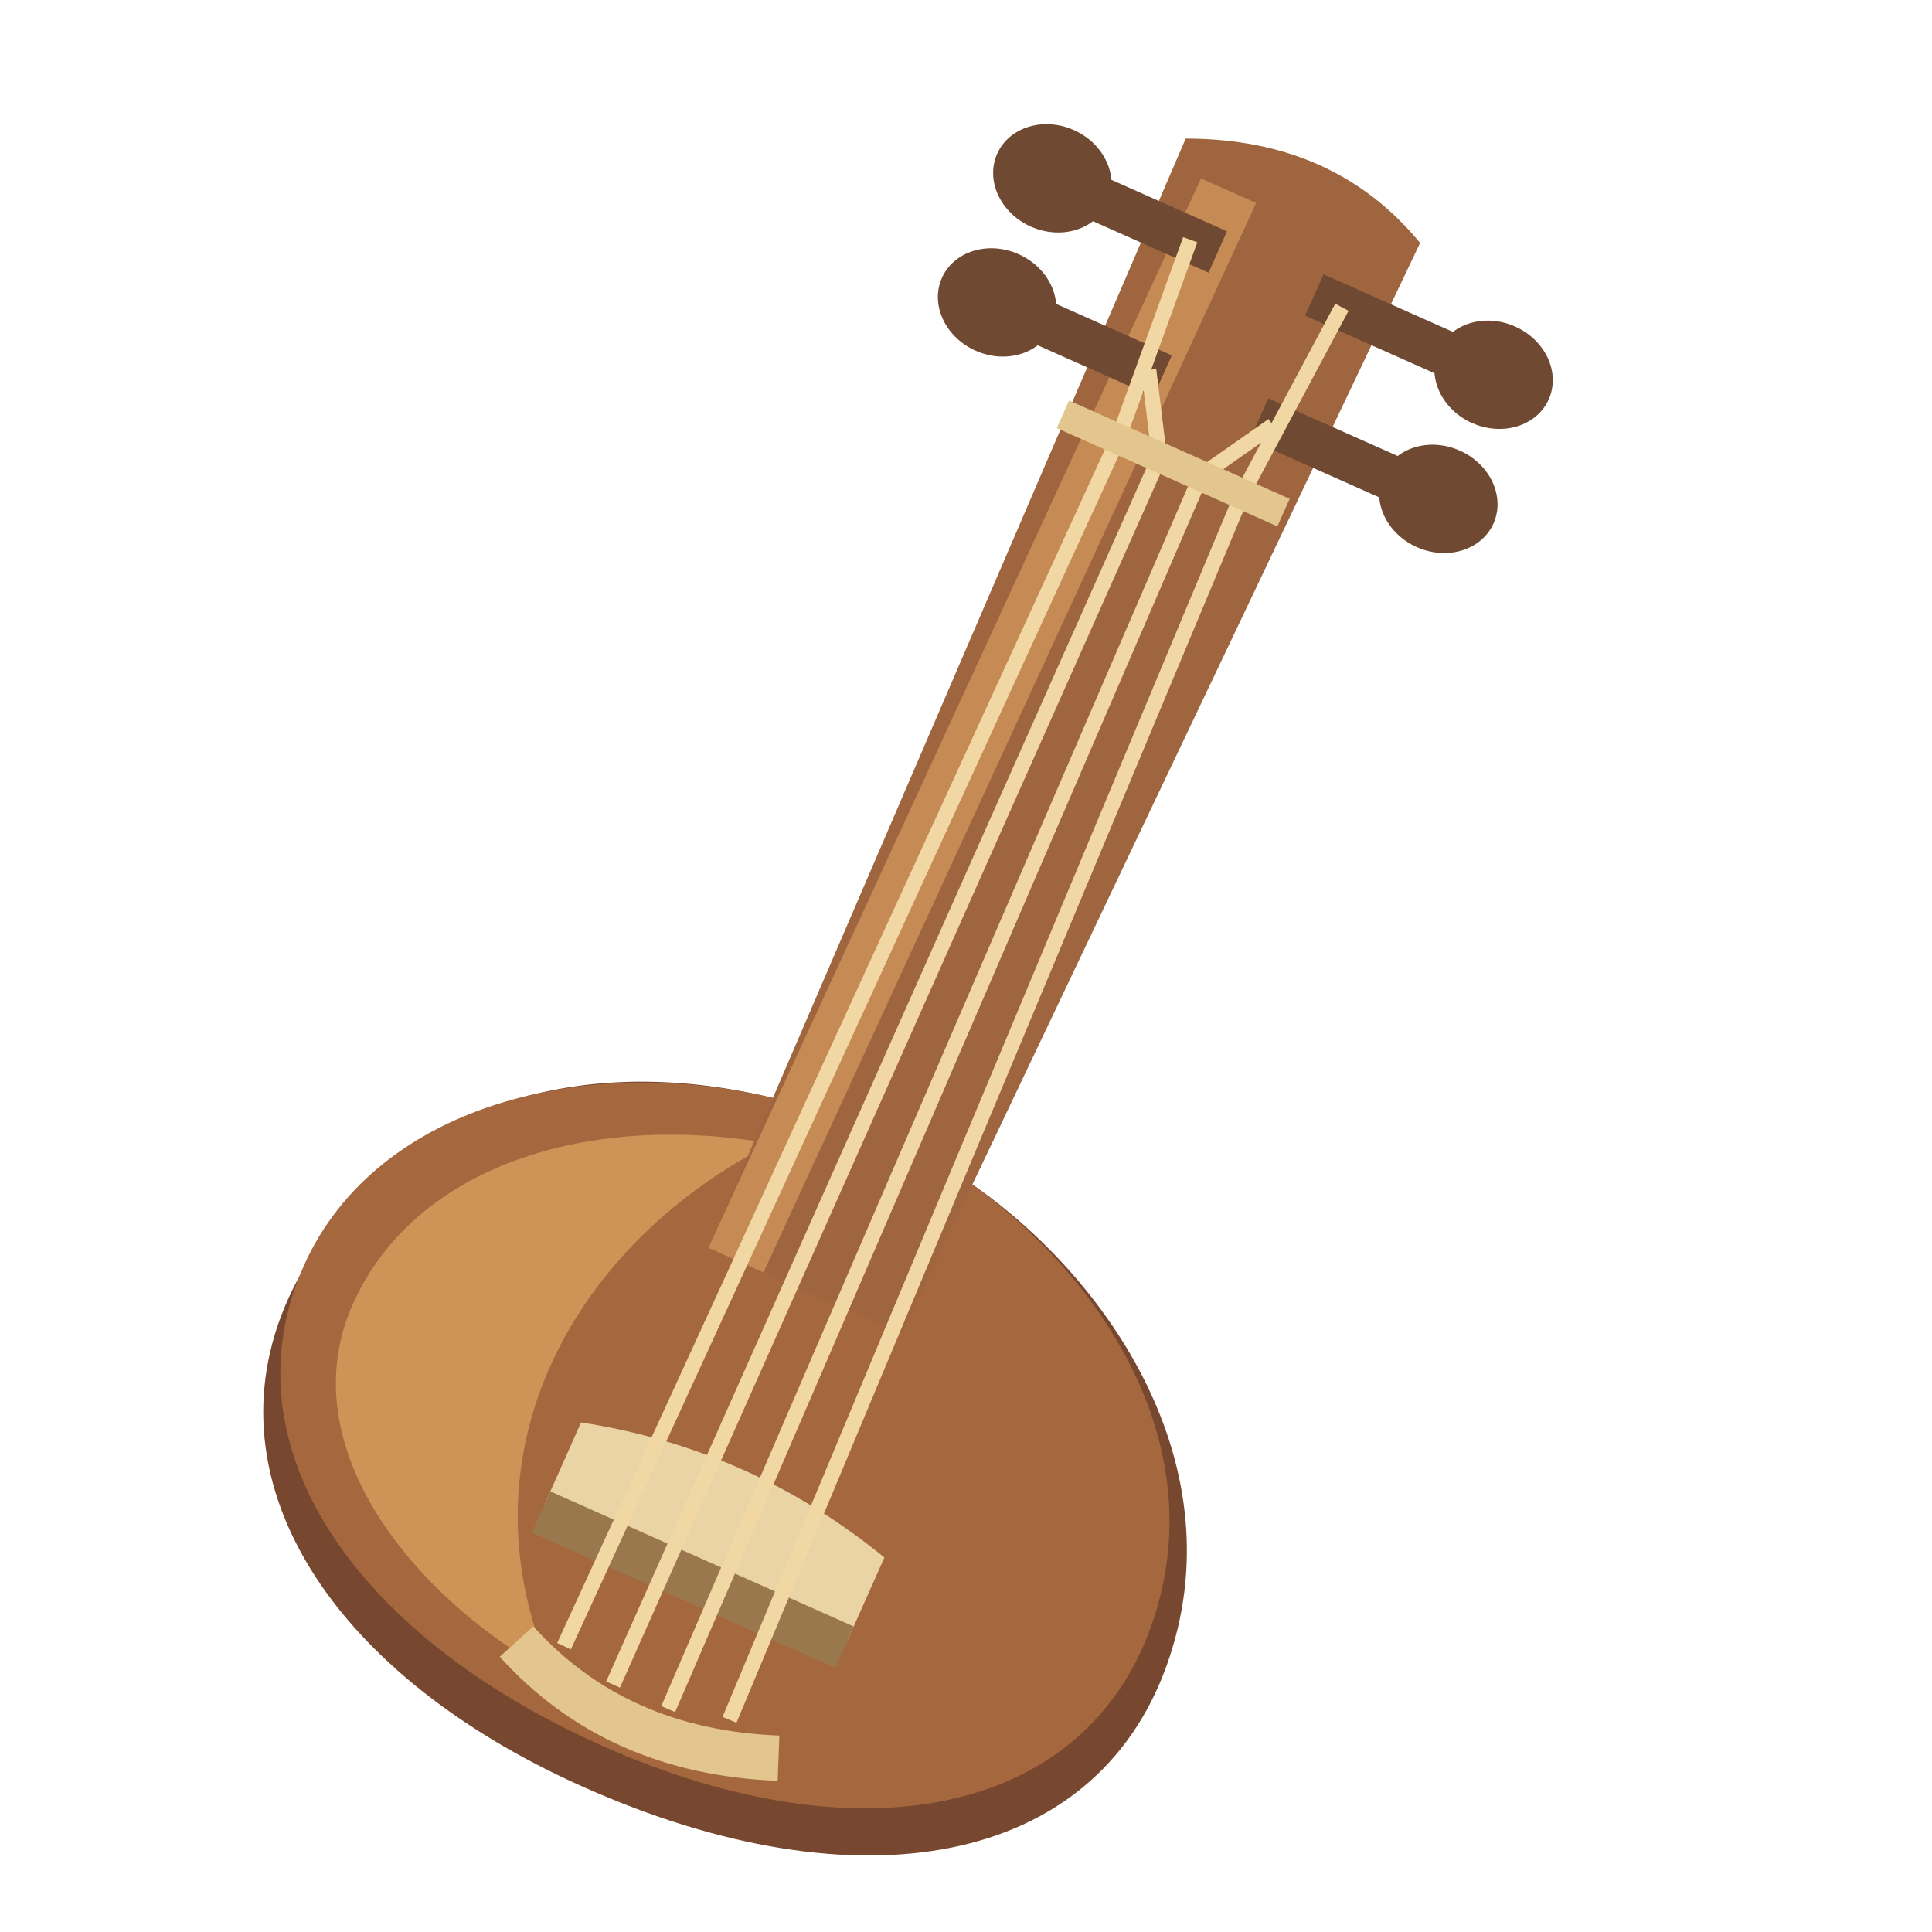
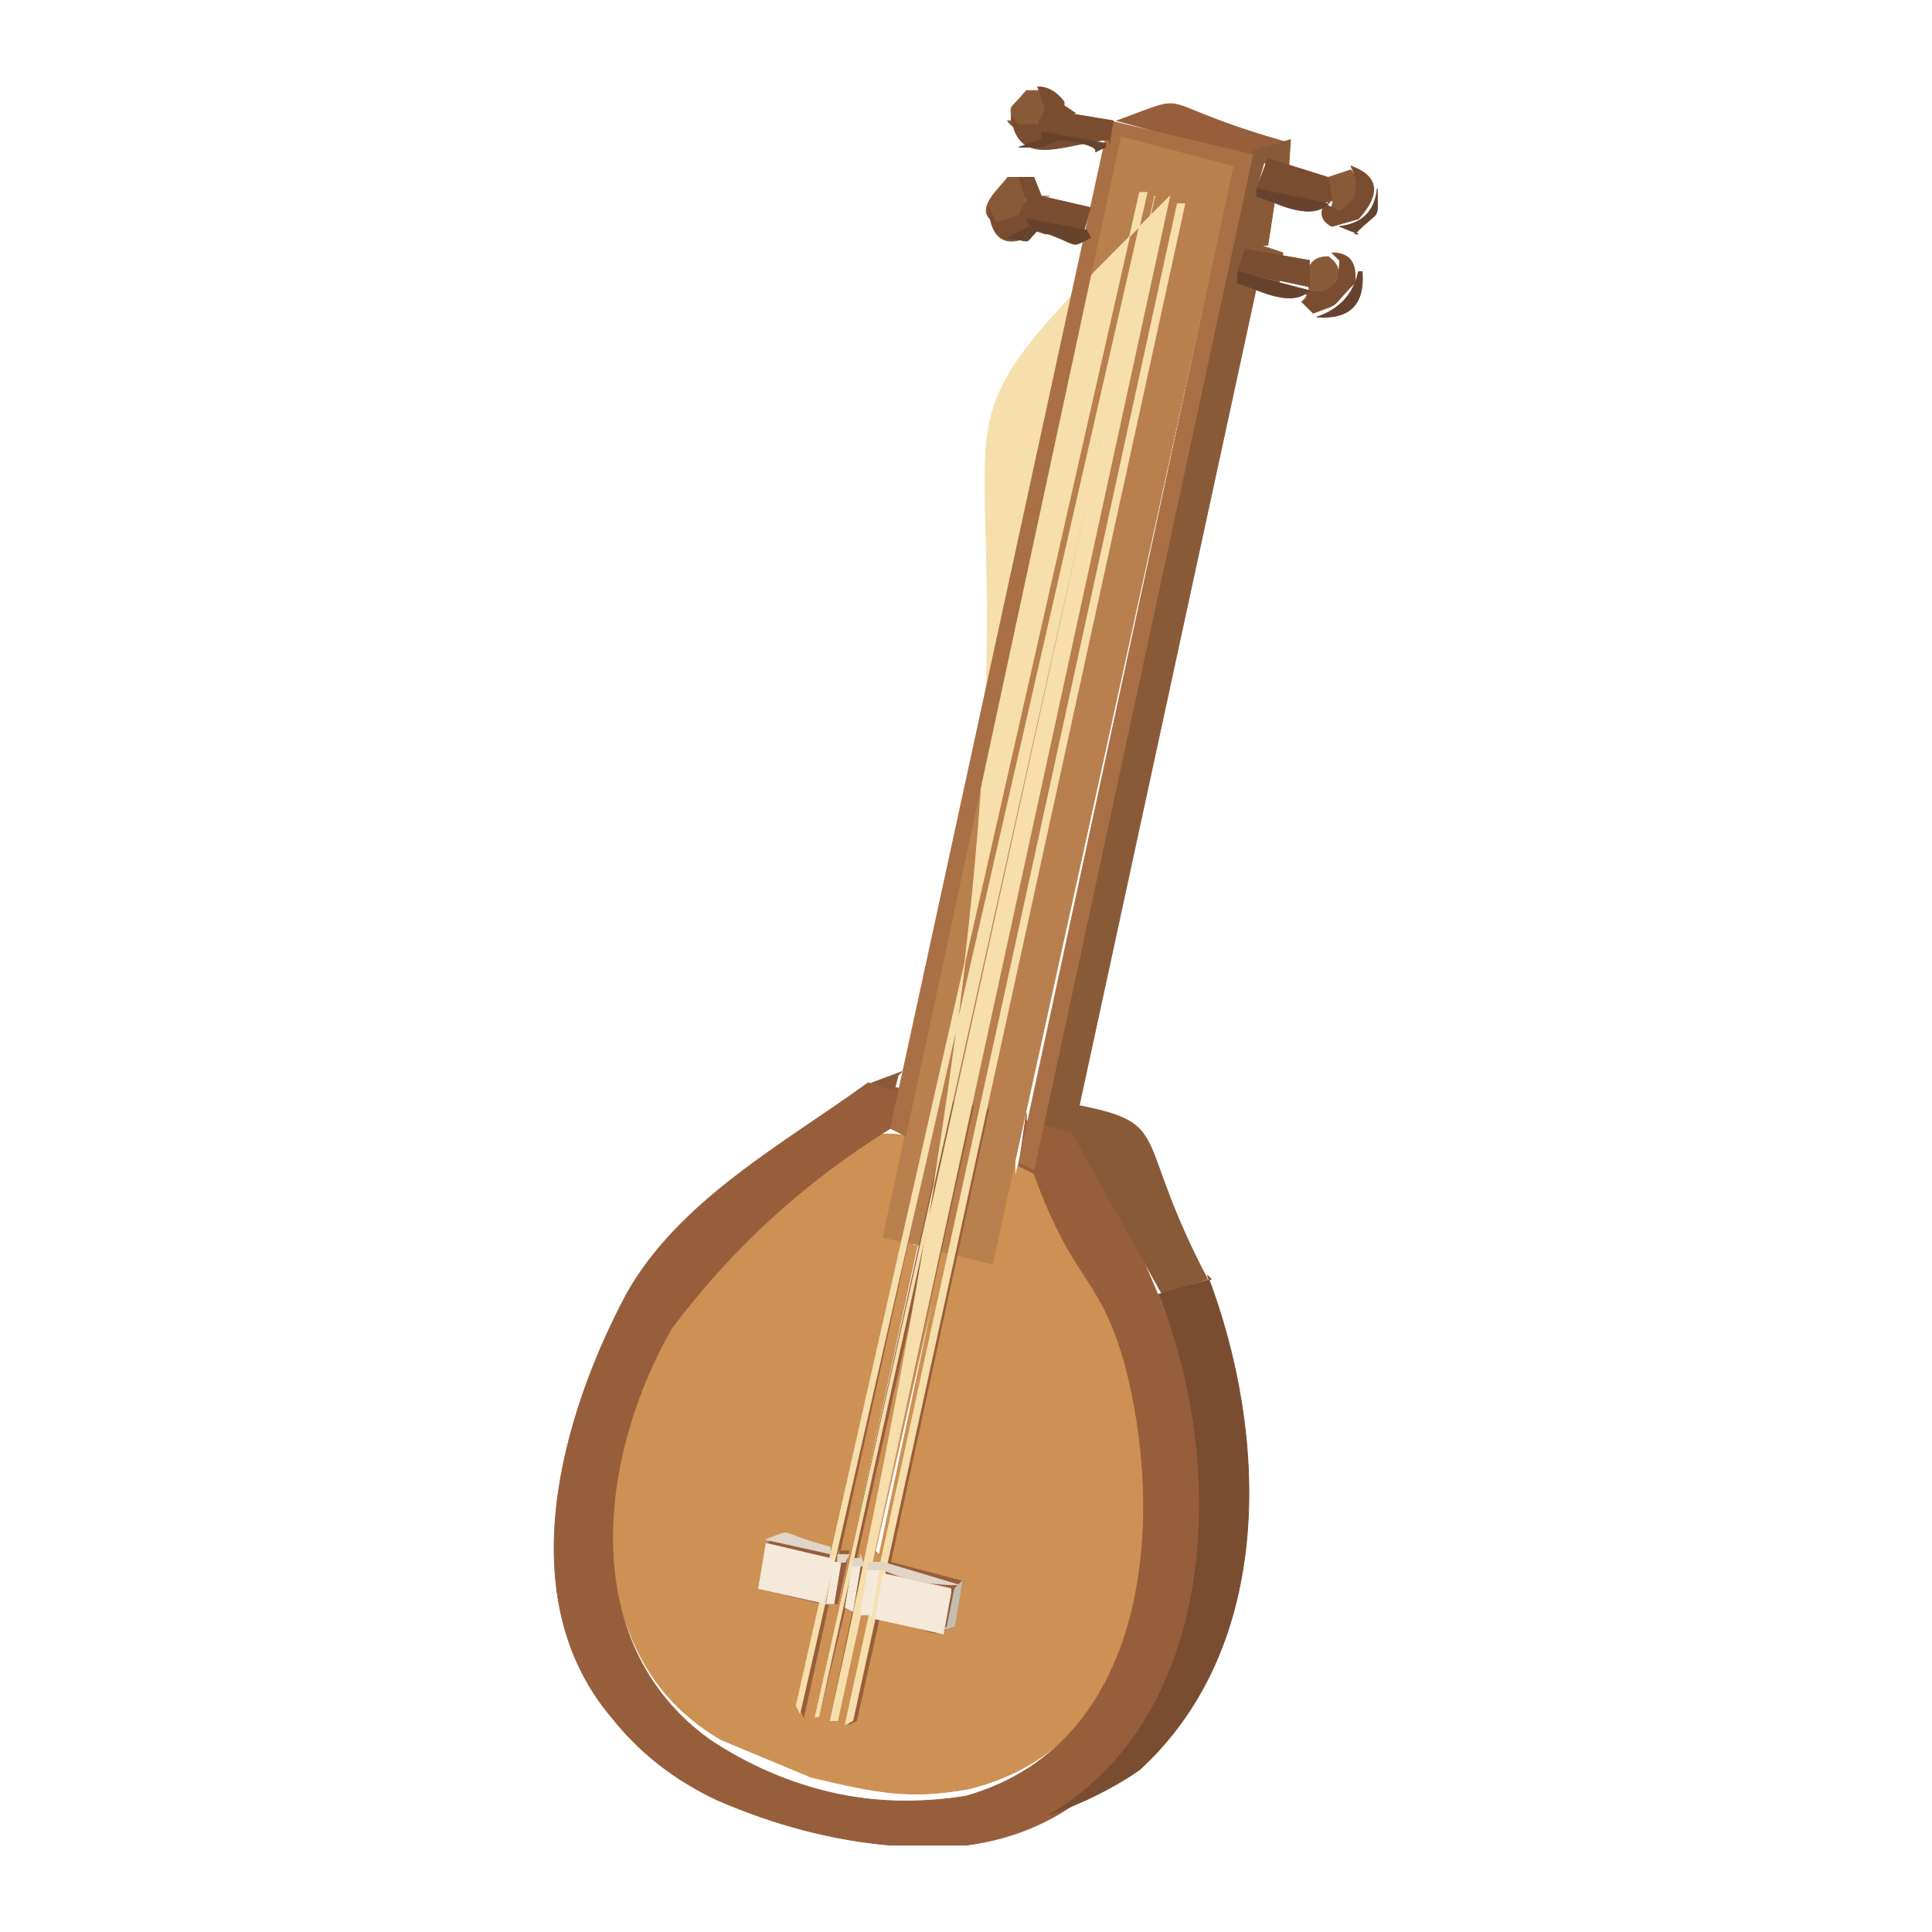
- <svg xmlns="http://www.w3.org/2000/svg" viewBox="0 0 128 128" width="128" height="128">
-   <g transform="rotate(24 64 64)">
-     <path d="M57 77C44 79 33 87 32 101C31 115 44 124 63 124C83 124 96 115 95 101C94 87 81 79 70 77Z" fill="#78472F" />
-     <path d="M57 77C44 79 32 88 32 100C32 113 45 121 63 121C82 121 94 112 93 99C92 86 80 79 70 77Z" fill="#A5673D" />
-     <path d="M57 80C45 83 36 91 36 101C36 111 47 117 58 118C46 107 48 91 57 80Z" fill="#CD9357" />
-     <path d="M55 8Q64 4 72 8L70 88H56Z" fill="#9F653F" />
-     <path d="M57 10H61L60 88H56Z" fill="#C68B54" />
-     <path d="M60 14H50M67 14H78M60 23H50M67 23H78" stroke="#6F4932" stroke-width="3" />
-     <g fill="#6F4932">
-       <ellipse cx="48" cy="14" rx="4" ry="3.5" />
-       <ellipse cx="80" cy="14" rx="4" ry="3.5" />
-       <ellipse cx="48" cy="23" rx="4" ry="3.5" />
-       <ellipse cx="80" cy="23" rx="4" ry="3.5" />
-     </g>
-     <path d="M53 102Q64 99 75 102V108H53Z" fill="#EAD3A5" />
-     <path d="M53 107H75V110H53Z" fill="#9A784E" />
-     <path d="M59 28L58 116M62 28L62 117M65 28L66 117M68 28L70 116M59 28L58 14M62 28L59 23M65 28L68 23M68 28L69 14" stroke="#F1D7A3" stroke-width="1" fill="none" />
-     <path d="M55 117Q64 121 74 117" stroke="#E3C58E" stroke-width="3" fill="none" />
-     <path d="M55 28H71" stroke="#E3C58E" stroke-width="2" />
+ <svg xmlns="http://www.w3.org/2000/svg" viewBox="0 0 128 128" fill="currentColor" stroke="currentColor" stroke-width=".20" stroke-linejoin="round" fill-rule="evenodd">
+   <g transform="scale(.25)">
+     <path color="#cd9154" d="M270 308l-1 4v-4l-16-4l-6 27l5-27l-3-1L216 455L244 330h-2l8-27c-25-6-20-2-49 22c-29 24-49 72-34 108q7 18 24 28l24 10c17 4 26 6 42 3q28-7 40-35q15-40 2-82c-6-16-12-44-28-50ZM212 454L237 344L212 454ZM231 428l-6 29l6-29h-2h3ZM249 432l-16-4l17 3ZM235 415l20 5l-2 12l2-12l-19-5ZM232 411l18-79l-17 80ZM229 415l-2 9l1-10h1Z" />
+     <path color="#b8804e" d="M297 36L234 328l10 2L303 62L244 331h4L308 54L247 331l16 4L327 44L297 36Z" />
+     <path color="#975e3c" d="M260 293L234 416v-2h-3L258 293l-2-1L229 415l-1-2h-1L254 292h-2L216 455h1l7-29l2 1l-6 29h2l6-28h3l-6 29l2-1l6-27c19 4 12 5 20 2l2-12l-19-5L262 294l-2-1ZM227 425l2-9h1l-2 10ZM248 290L220 412c-15-5-9-6-17-3l-2 12l17 4l-6 28l1 2L249 291l-1-1ZM242 289l-12-2c-22 16-50 31-64 56c-17 32-31 80-4 112q11 14 28 22q23 10 46 12h20c54-7 70-70 61-116Q306 333 284 300l-12-3v-2l-2 14l4 2l2-10l-2 10c11 30 17 26 24 50c11 41 7 101-42 115q-19 3-36-1q-17-4-32-14C152 435 159 385 178 352q24-32 58-53l4 2l2-11ZM296 32c39 10 24 13 46 6C303 27 318 24 296 32ZM222 412l-3 13h3l3-14h-3Z" />
+     <path color="#f7dead" d="M211 452l1 2L304 51h-2L211 452ZM217 455L306 52v0L216 455h1ZM222 456L310 52c-99 99-1 1-90 404h2ZM226 456L314 54h-2L224 457l2-1Z" />
+     <path color="#895a38" d="M267 32q2 3 6 2c6-4 4-1 5-8l-2-2h-4c-5 6-4 3-4 8ZM360 48l-2-3l-6 2c1 8 2 5 0 10q7 0 8-8ZM352 54l1-1l-1-5v6ZM272 49l-2-2h-3c-1 2-10 9-3 12q8 0 8-9ZM347 77l1-1l-2 2q6 2 8-4q2-3-2-6q-7 0-5 9ZM308 343l12-4c-20-38-9-41-34-46L333 76l6 2v-3L328 72l11 3l1-8l-6-2h2l2-13l3 1l1-16l-10 3L276 298l8 2l24 43ZM333 50l2-7l1 1l-3 6ZM239 284l-8 3l6 2l1-4Z" />
+     <path color="#a96f45" d="M294 32L236 299l4 2L297 36l30 8L270 308l4 2L332 41L294 32Z" />
+     <path color="#7a4c30" d="M294 38l1-6L283 30h2l-3-2v-1q-3-4-7-4l2 6l-2 4h-5l-2-2c2 14 14 7 26 6ZM274 61l3 1v0h10l2-7L276 52h2h-2l-2-5h-4l2 6l-2 4l-6 2l-2-4q1 13 12 7ZM353 60l7-2q9-10-2-14q4 8-3 12l-4-2q-2 4 2 6ZM352 47L336 42l-3 8c18 4 12 6 20 3l-1-6ZM347 76v-7L330 66l-2 6l19 4ZM345 80l3 3c8-3 4-1 11-8q1-8-6-8l2 2q0 10-8 8l-1 2ZM321 339l-14 4c18 43 17 111-29 138q14-5 24-12c36-33 34-89 18-131Z" />
+     <path color="#f5e9da" d="M220 413l-17-4l-2 12l18 4l2-11ZM224 414h-3l-3 11h3l2-12ZM228 415l-2-1l-2 12l2 1l2-12ZM230 416l-2 12h3l2-12h-3ZM252 421l-18-4l-2 12l18 4l2-11Z" />
+     <path color="#67422d" d="M276 35v2l-6 2v0h6l5-2c16 2 5 5 12 2v-1L276 35ZM272 58l1 2l-6 3c7 1 4 2 8-2c12 4 8 5 14 2l-1-2L272 58ZM328 75c4 1 14 7 19 2L328 72v3ZM333 52c4 1 14 7 19 2L333 50v2ZM359 62c7-7 6-3 6-12q-1 9-10 10l5 2ZM360 72q-2 9-11 12q13 1 12-12Z" />
+     <path color="#e0d5c7" d="M220 412v-2c-15-4-9-5-17-2l18 4ZM225 412h-3v2h2l1-2ZM228 413h-2v2h3l-1-3ZM230 414v2h4v-2h-4ZM254 420l-20-6v2q9 4 20 4Z" />
+     <path color="#c6bdb1" d="M250 432l3-1l2-12l-2 2l-2 10Z" />
  </g>
</svg>
